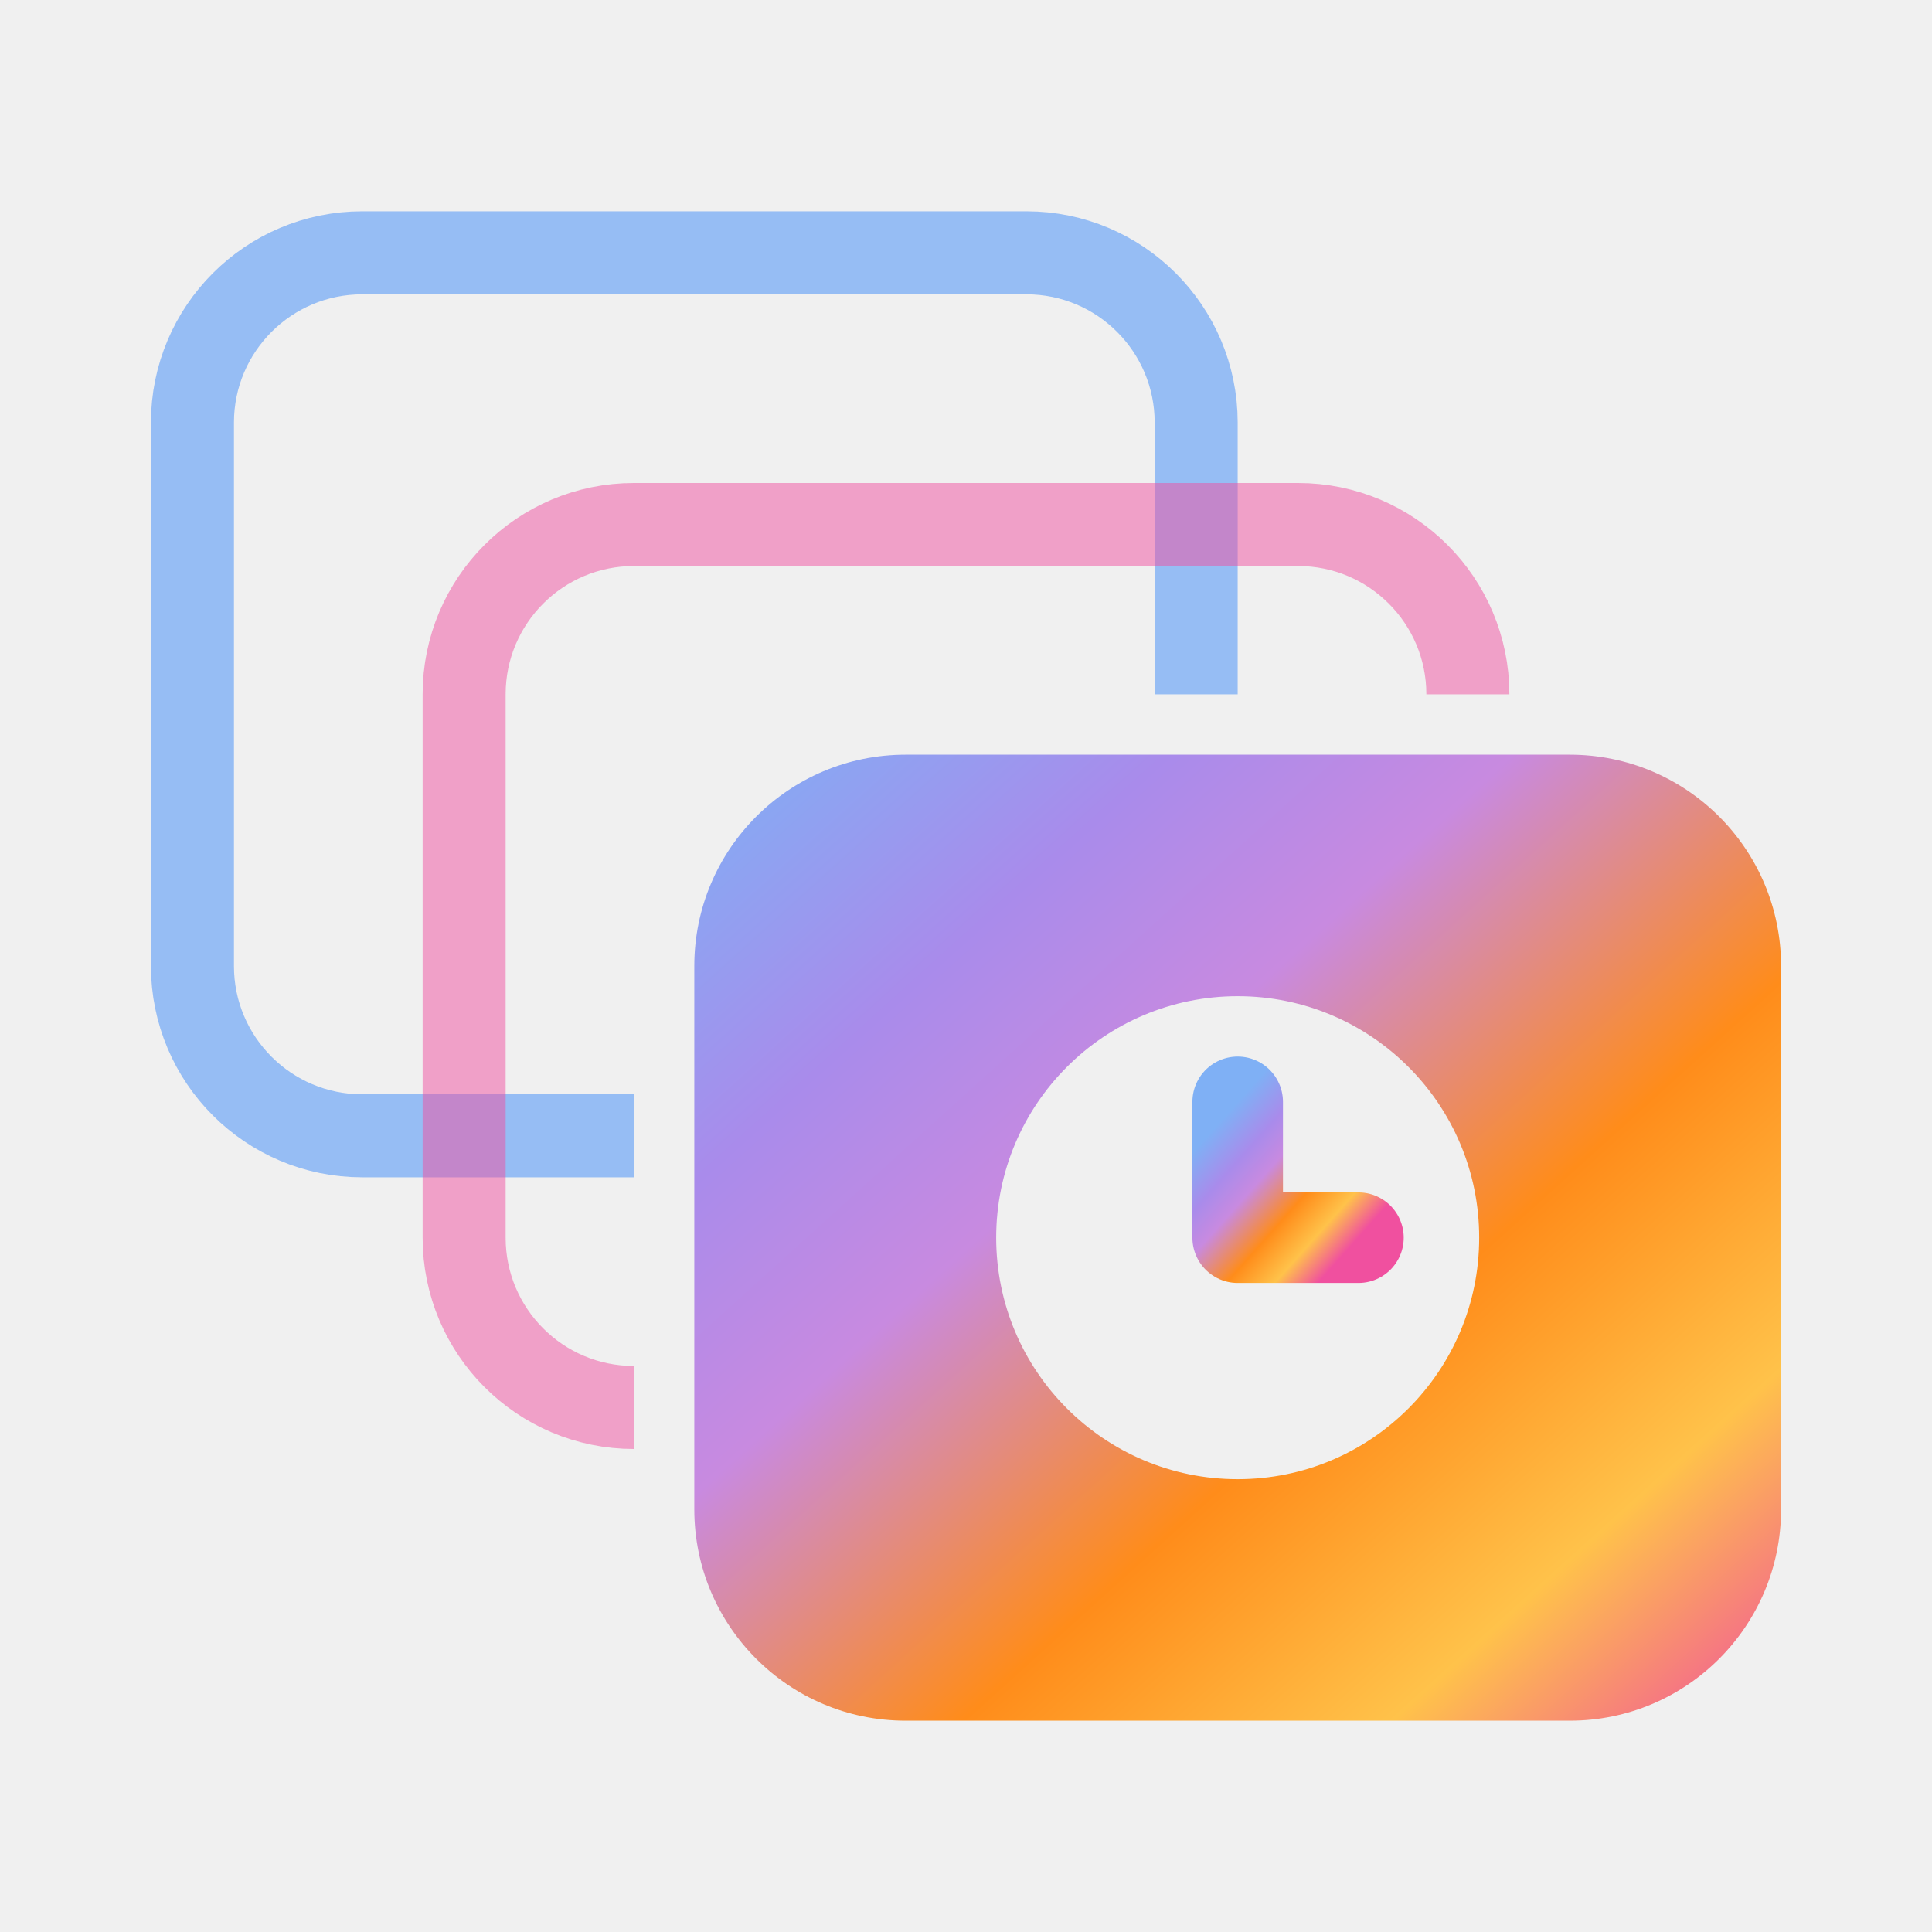
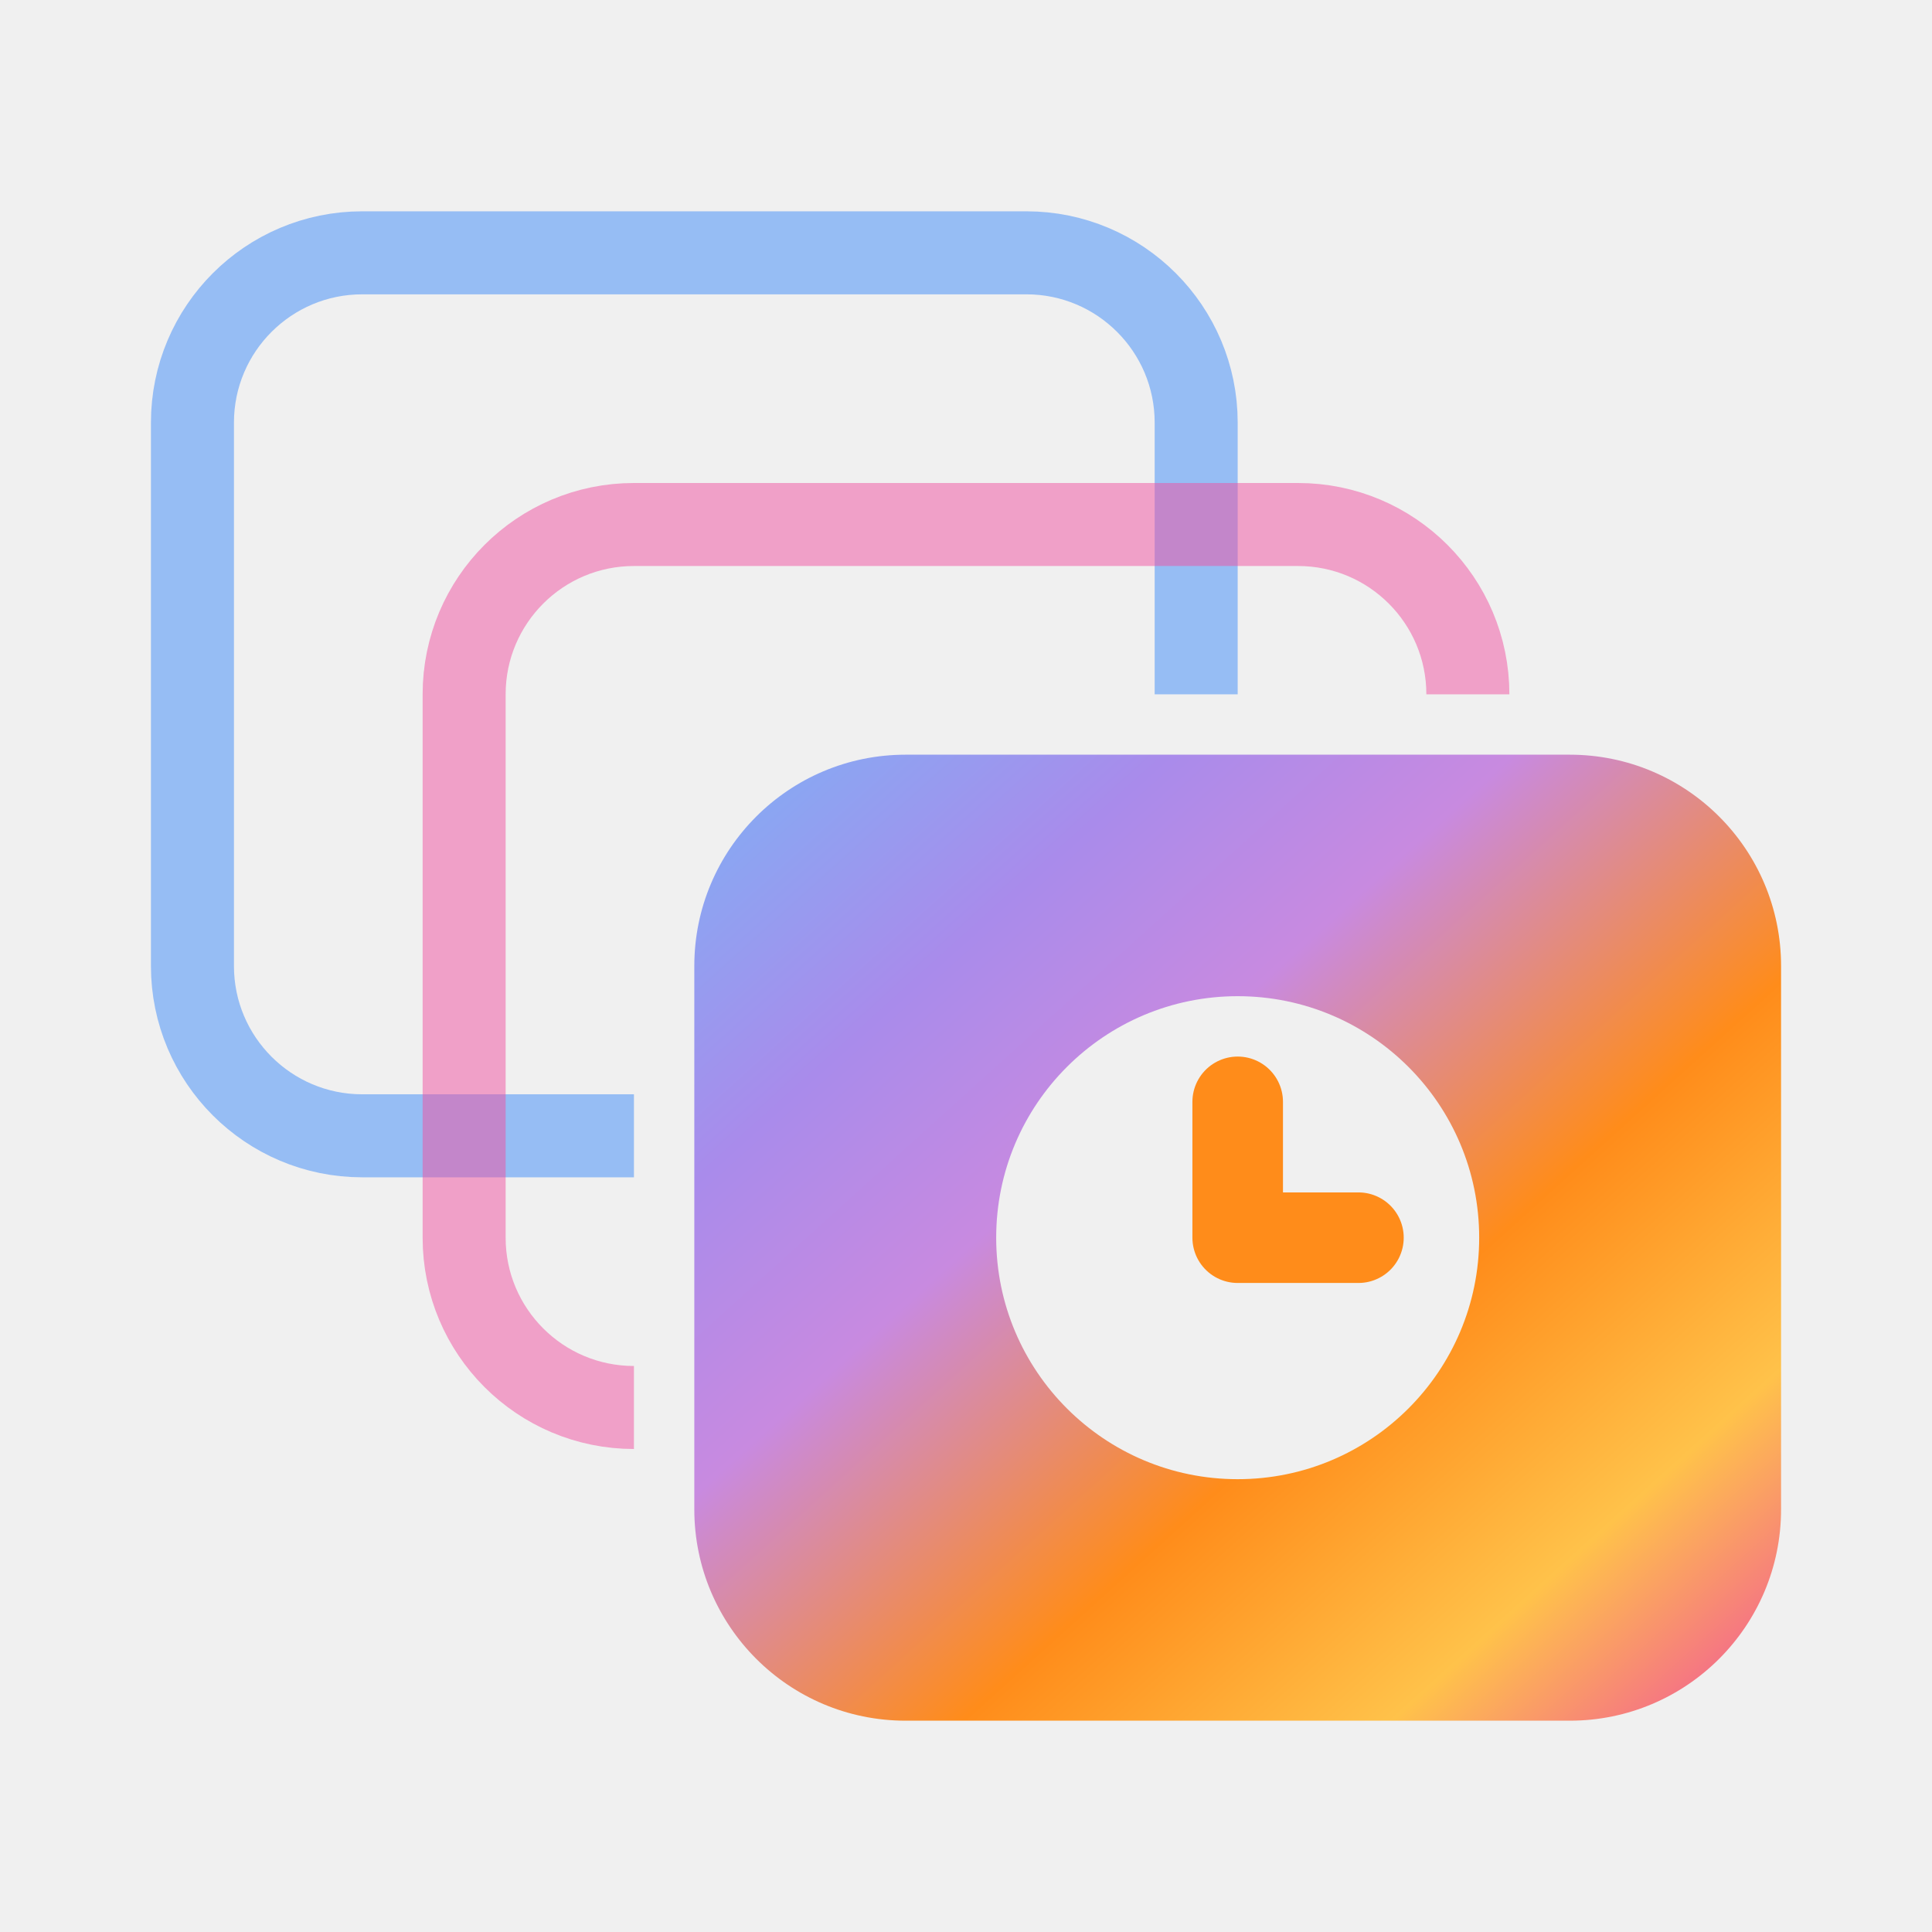
<svg xmlns="http://www.w3.org/2000/svg" viewBox="0 0 128 128" width="128" height="128" role="img" aria-label="screenshot-time-machine" text-rendering="geometricPrecision">
  <defs>
    <linearGradient id="stmMark" x1="0" y1="0" x2="1" y2="1">
      <stop offset="0" stop-color="#7FB0F5" />
      <stop offset="0.22" stop-color="#A98BEB" />
      <stop offset="0.38" stop-color="#C88AE0" />
      <stop offset="0.62" stop-color="#FF8C1A" />
      <stop offset="0.82" stop-color="#FFC24A" />
      <stop offset="1" stop-color="#F0509F" />
    </linearGradient>
    <mask id="stmBehind">
      <rect x="0" y="0" width="128" height="128" fill="#fff" />
      <rect x="42" y="46" width="80" height="72" rx="18" fill="#000" />
    </mask>
  </defs>
  <g fill="none" stroke-width="5.5" mask="url(#stmBehind)">
    <rect x="12.75" y="16.75" width="66.5" height="58.5" rx="11.25" stroke="#7FB0F5" opacity="0.8" />
    <rect x="30.75" y="34.75" width="66.5" height="58.5" rx="11.25" stroke="#F0509F" opacity="0.5" />
  </g>
  <path fill="url(#stmMark)" fill-rule="evenodd" d="M60 50h44a14 14 0 0 1 14 14v36a14 14 0 0 1-14 14H60a14 14 0 0 1-14-14V64a14 14 0 0 1 14-14zm22 16a16 16 0 1 0 0 32 16 16 0 0 0 0-32z" />
-   <path fill="none" stroke="url(#stmMark)" stroke-width="6" stroke-linecap="round" stroke-linejoin="round" d="M82 73v9h8" />
+   <path fill="none" stroke="#FF8C1A" stroke-width="6" stroke-linecap="round" stroke-linejoin="round" d="M82 73v9h8" />
</svg>
